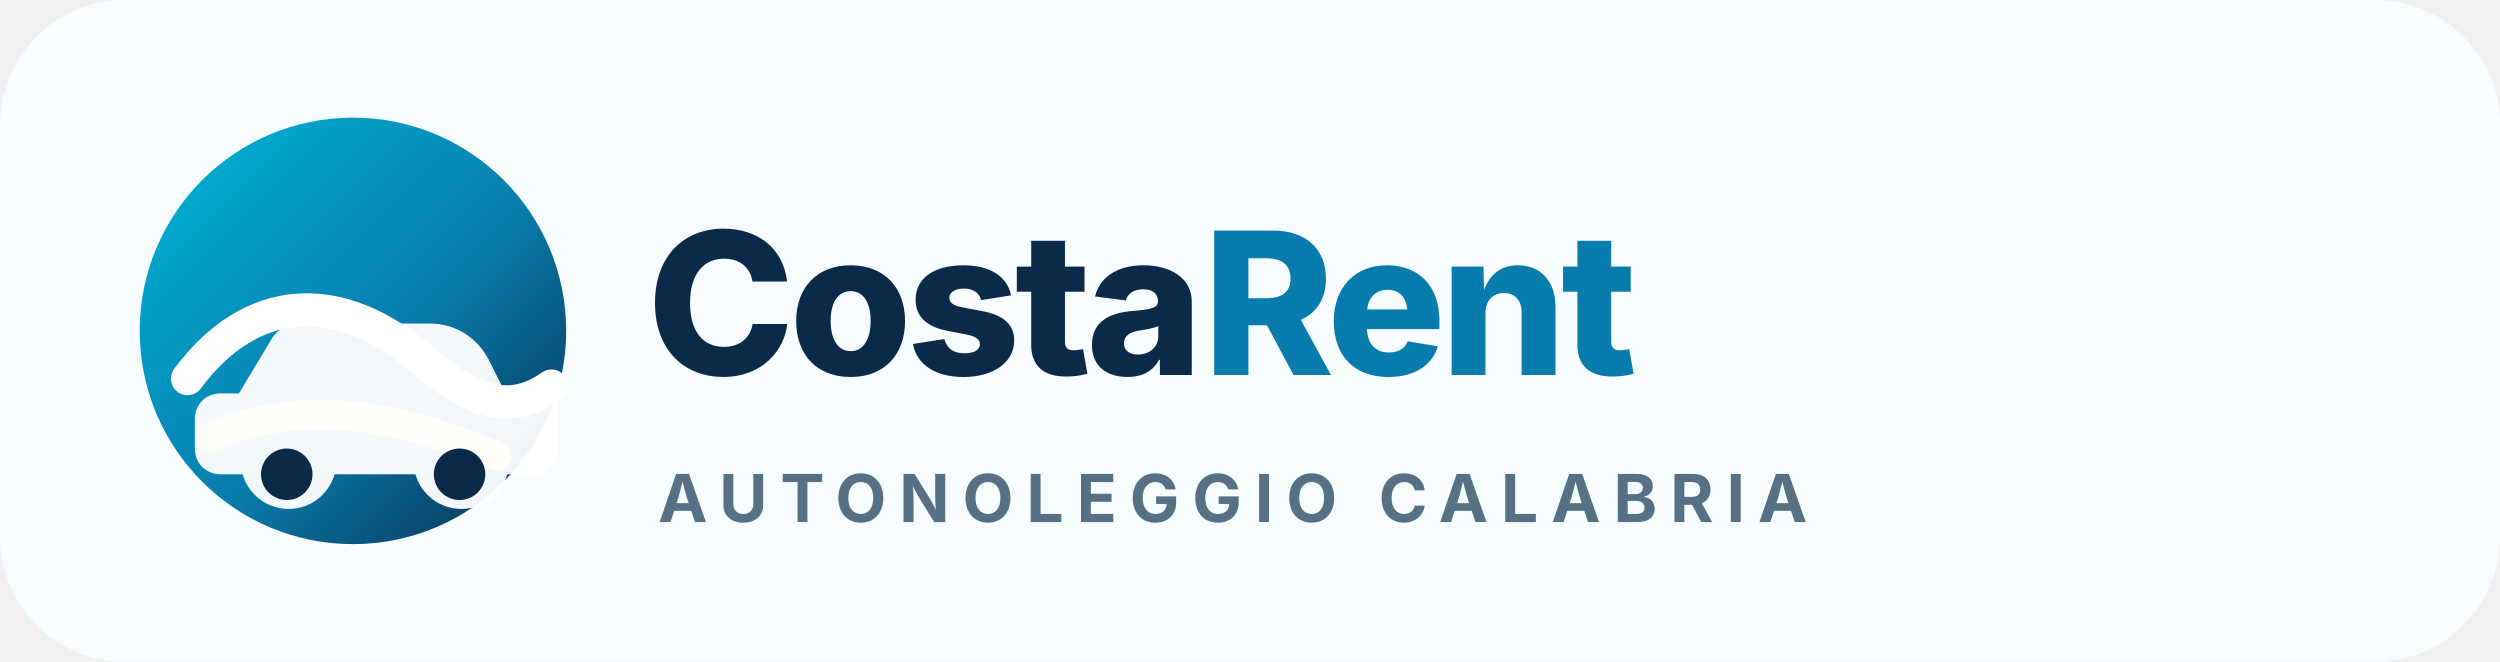
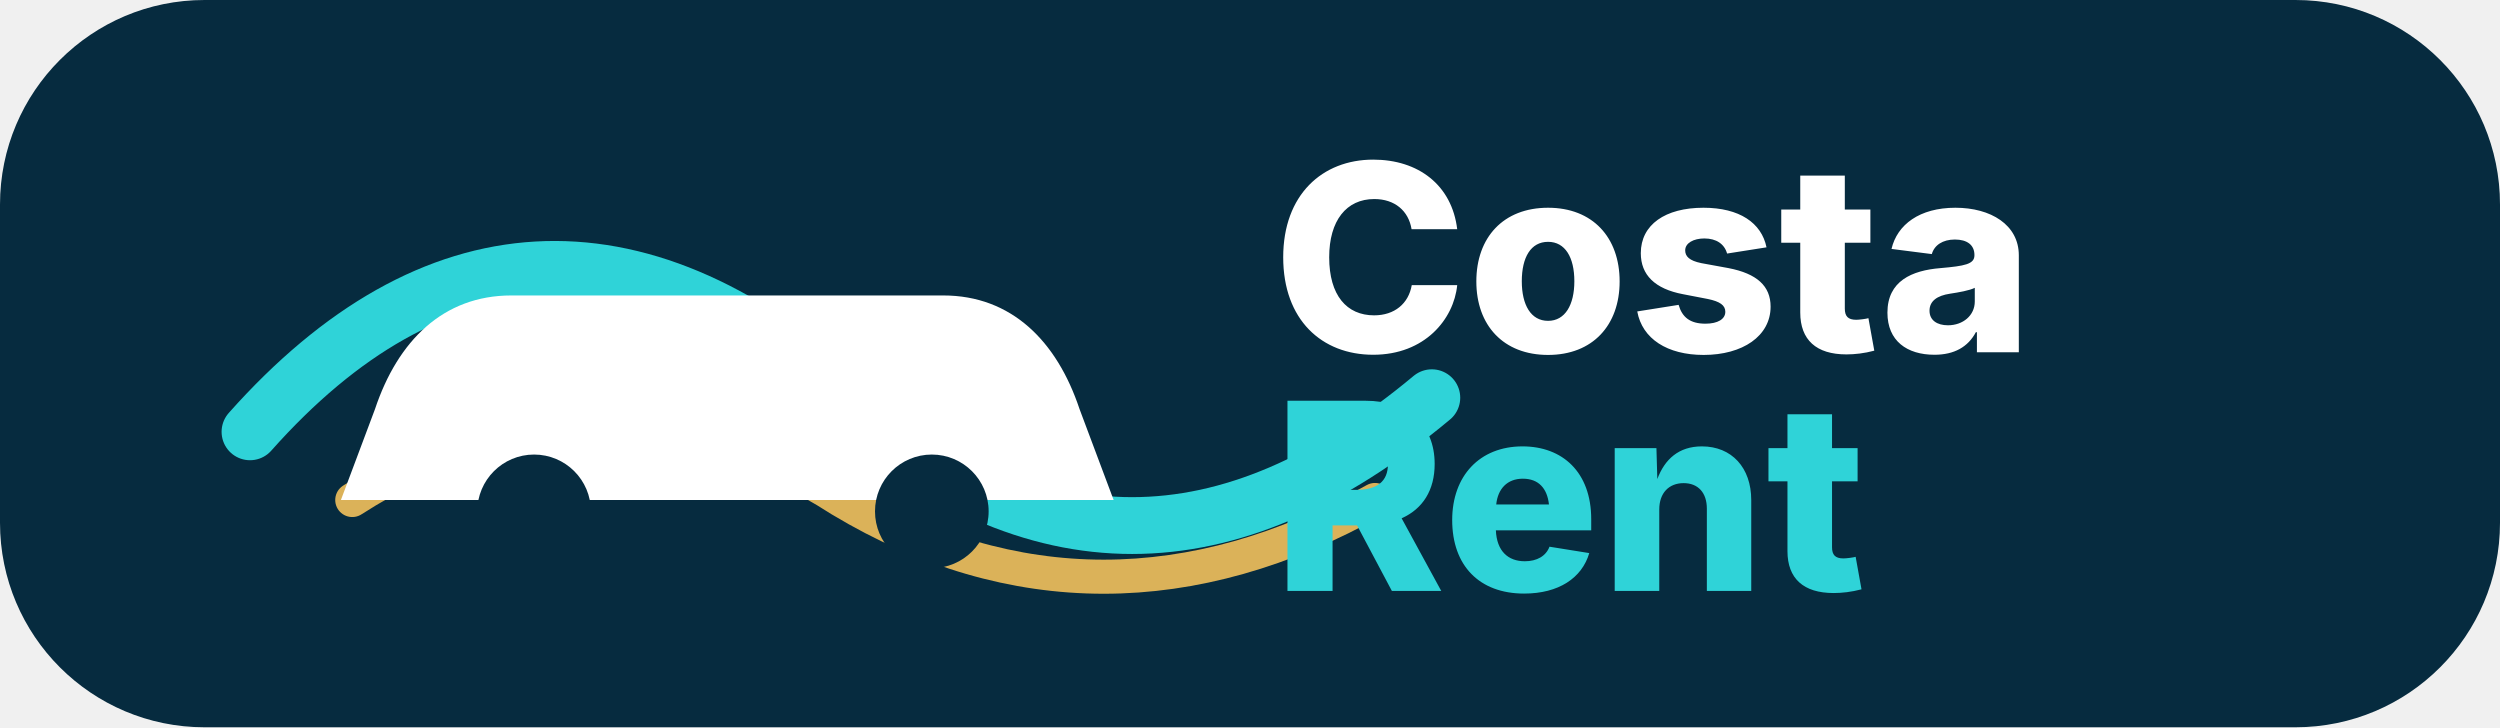
- <svg xmlns="http://www.w3.org/2000/svg" width="680" height="180" viewBox="0 0 680 180" role="img" aria-labelledby="title desc">
-   <defs>
-     <linearGradient id="g" x1="0" y1="0" x2="1" y2="1">
-       <stop offset="0%" stop-color="#00B7D8" />
-       <stop offset="55%" stop-color="#087DAD" />
-       <stop offset="100%" stop-color="#0B2A4A" />
-     </linearGradient>
-     <linearGradient id="sand" x1="0" y1="0" x2="1" y2="0">
-       <stop offset="0%" stop-color="#F2C46D" />
-       <stop offset="100%" stop-color="#FFE3A1" />
-     </linearGradient>
-   </defs>
-   <rect width="680" height="180" rx="34" fill="#F7FCFF" />
-   <g transform="translate(34 28)">
-     <circle cx="62" cy="62" r="58" fill="url(#g)" />
-     <path d="M17 75 C34 52, 58 50, 81 70 C96 83, 106 84, 116 77" fill="none" stroke="#fff" stroke-width="9" stroke-linecap="round" />
-     <path d="M23 91 C44 82, 67 82, 101 96" fill="none" stroke="url(#sand)" stroke-width="8" stroke-linecap="round" />
-     <path d="M38 60 h45 c7 0 13 4 16 10 l4 8 h9 c3 0 6 3 6 6 v11 c0 3-3 6-6 6h-8a13 13 0 0 1-25 0H57a13 13 0 0 1-25 0h-6c-4 0-7-3-7-7v-8c0-4 3-7 7-7h5l9-15c2-3 5-4 8-4z" fill="#fff" opacity=".95" />
-     <circle cx="44" cy="101" r="7" fill="#0B2A4A" />
-     <circle cx="91" cy="101" r="7" fill="#0B2A4A" />
-   </g>
-   <g transform="translate(176 54)">
-     <text x="0" y="48" font-family="Inter, Arial, sans-serif" font-size="54" font-weight="800" letter-spacing="-1.5" fill="#0B2A4A">Costa<tspan fill="#087DAD">Rent</tspan>
-     </text>
-     <text x="3" y="88" font-family="Inter, Arial, sans-serif" font-size="18" font-weight="700" letter-spacing="3.5" fill="#577083">AUTONOLEGGIO CALABRIA</text>
-   </g>
+ <svg xmlns="http://www.w3.org/2000/svg" width="220" height="64" viewBox="0 0 220 64" fill="none">
+   <rect width="220" height="64" rx="18" fill="#062B3F" />
+   <path d="M22 38c16-18 34-19 52-3 17 15 34 15 52 0" stroke="#2FD3D8" stroke-width="5" stroke-linecap="round" />
+   <path d="M31 44c14-9 29-9 43 0 15 9 31 9 47 0" stroke="#F2C15C" stroke-width="3" stroke-linecap="round" opacity=".9" />
+   <path d="M45 26h38c6 0 10 4 12 10l3 8H30l3-8c2-6 6-10 12-10Z" fill="#FFFFFF" />
+   <circle cx="47" cy="45" r="5" fill="#062B3F" />
+   <circle cx="82" cy="45" r="5" fill="#062B3F" />
+   <text x="112" y="31" font-family="Inter, Arial, sans-serif" font-size="23" font-weight="800" fill="white">Costa</text>
+   <text x="112" y="52" font-family="Inter, Arial, sans-serif" font-size="23" font-weight="800" fill="#2FD3D8">Rent</text>
</svg>
